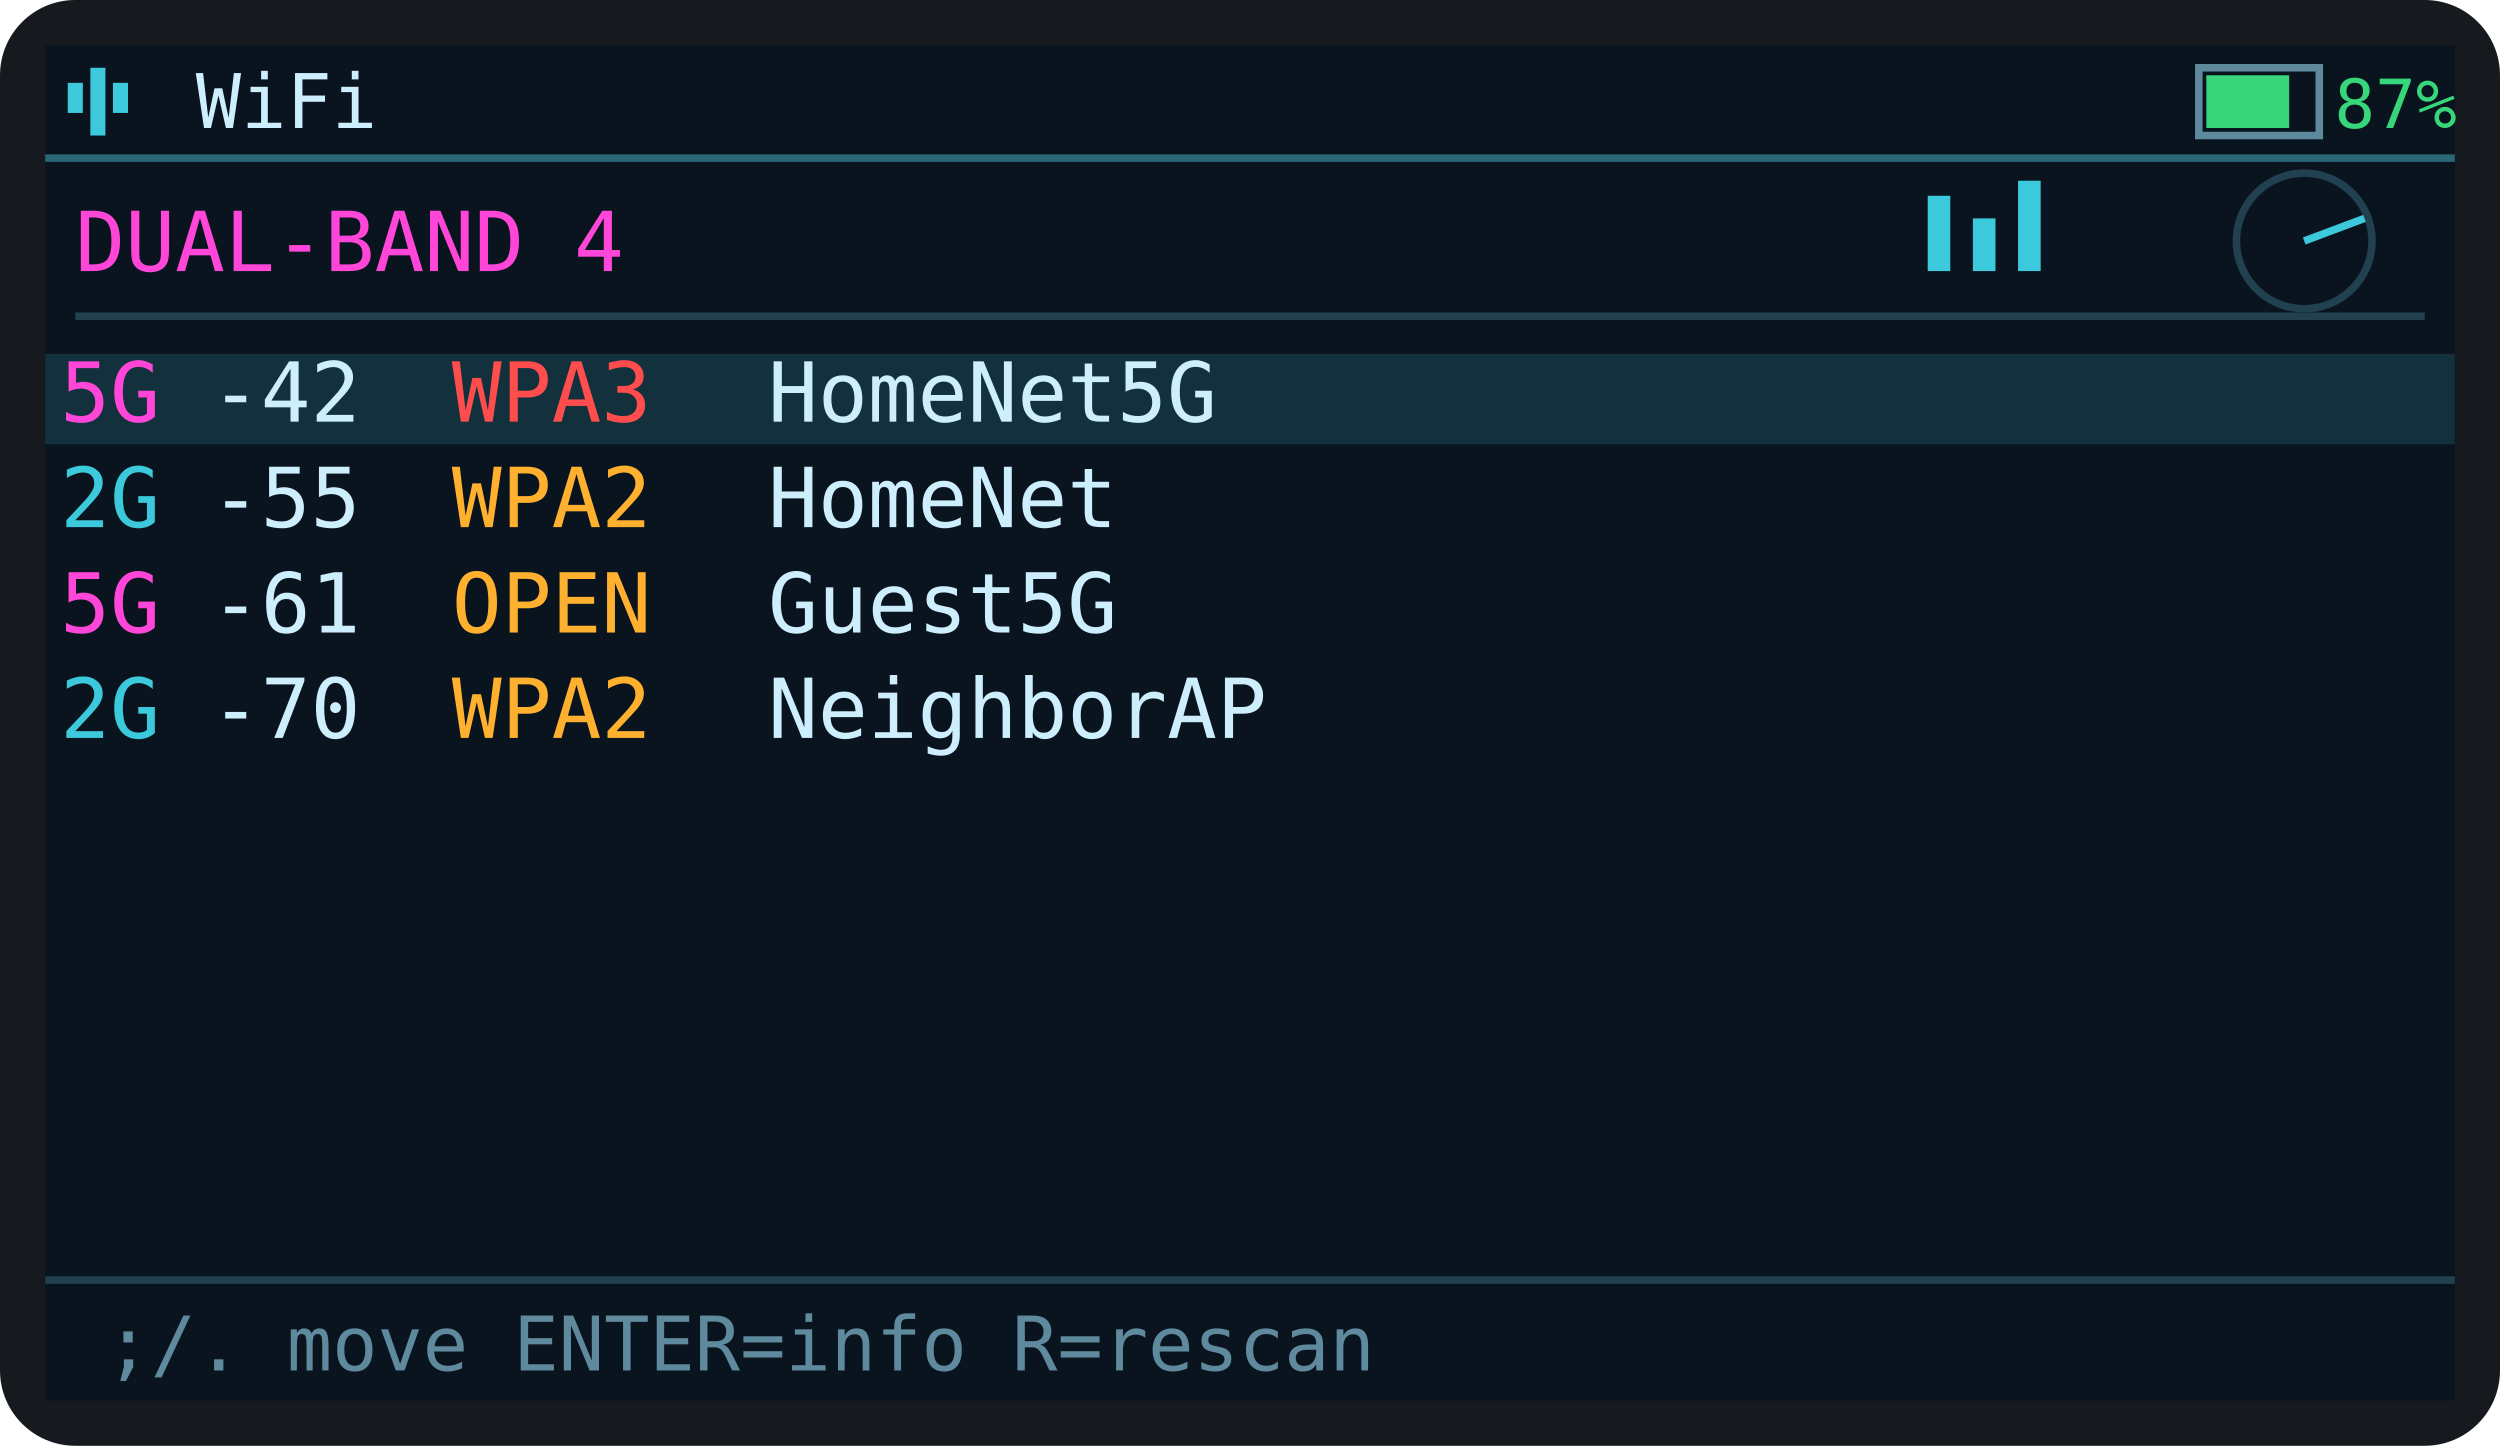
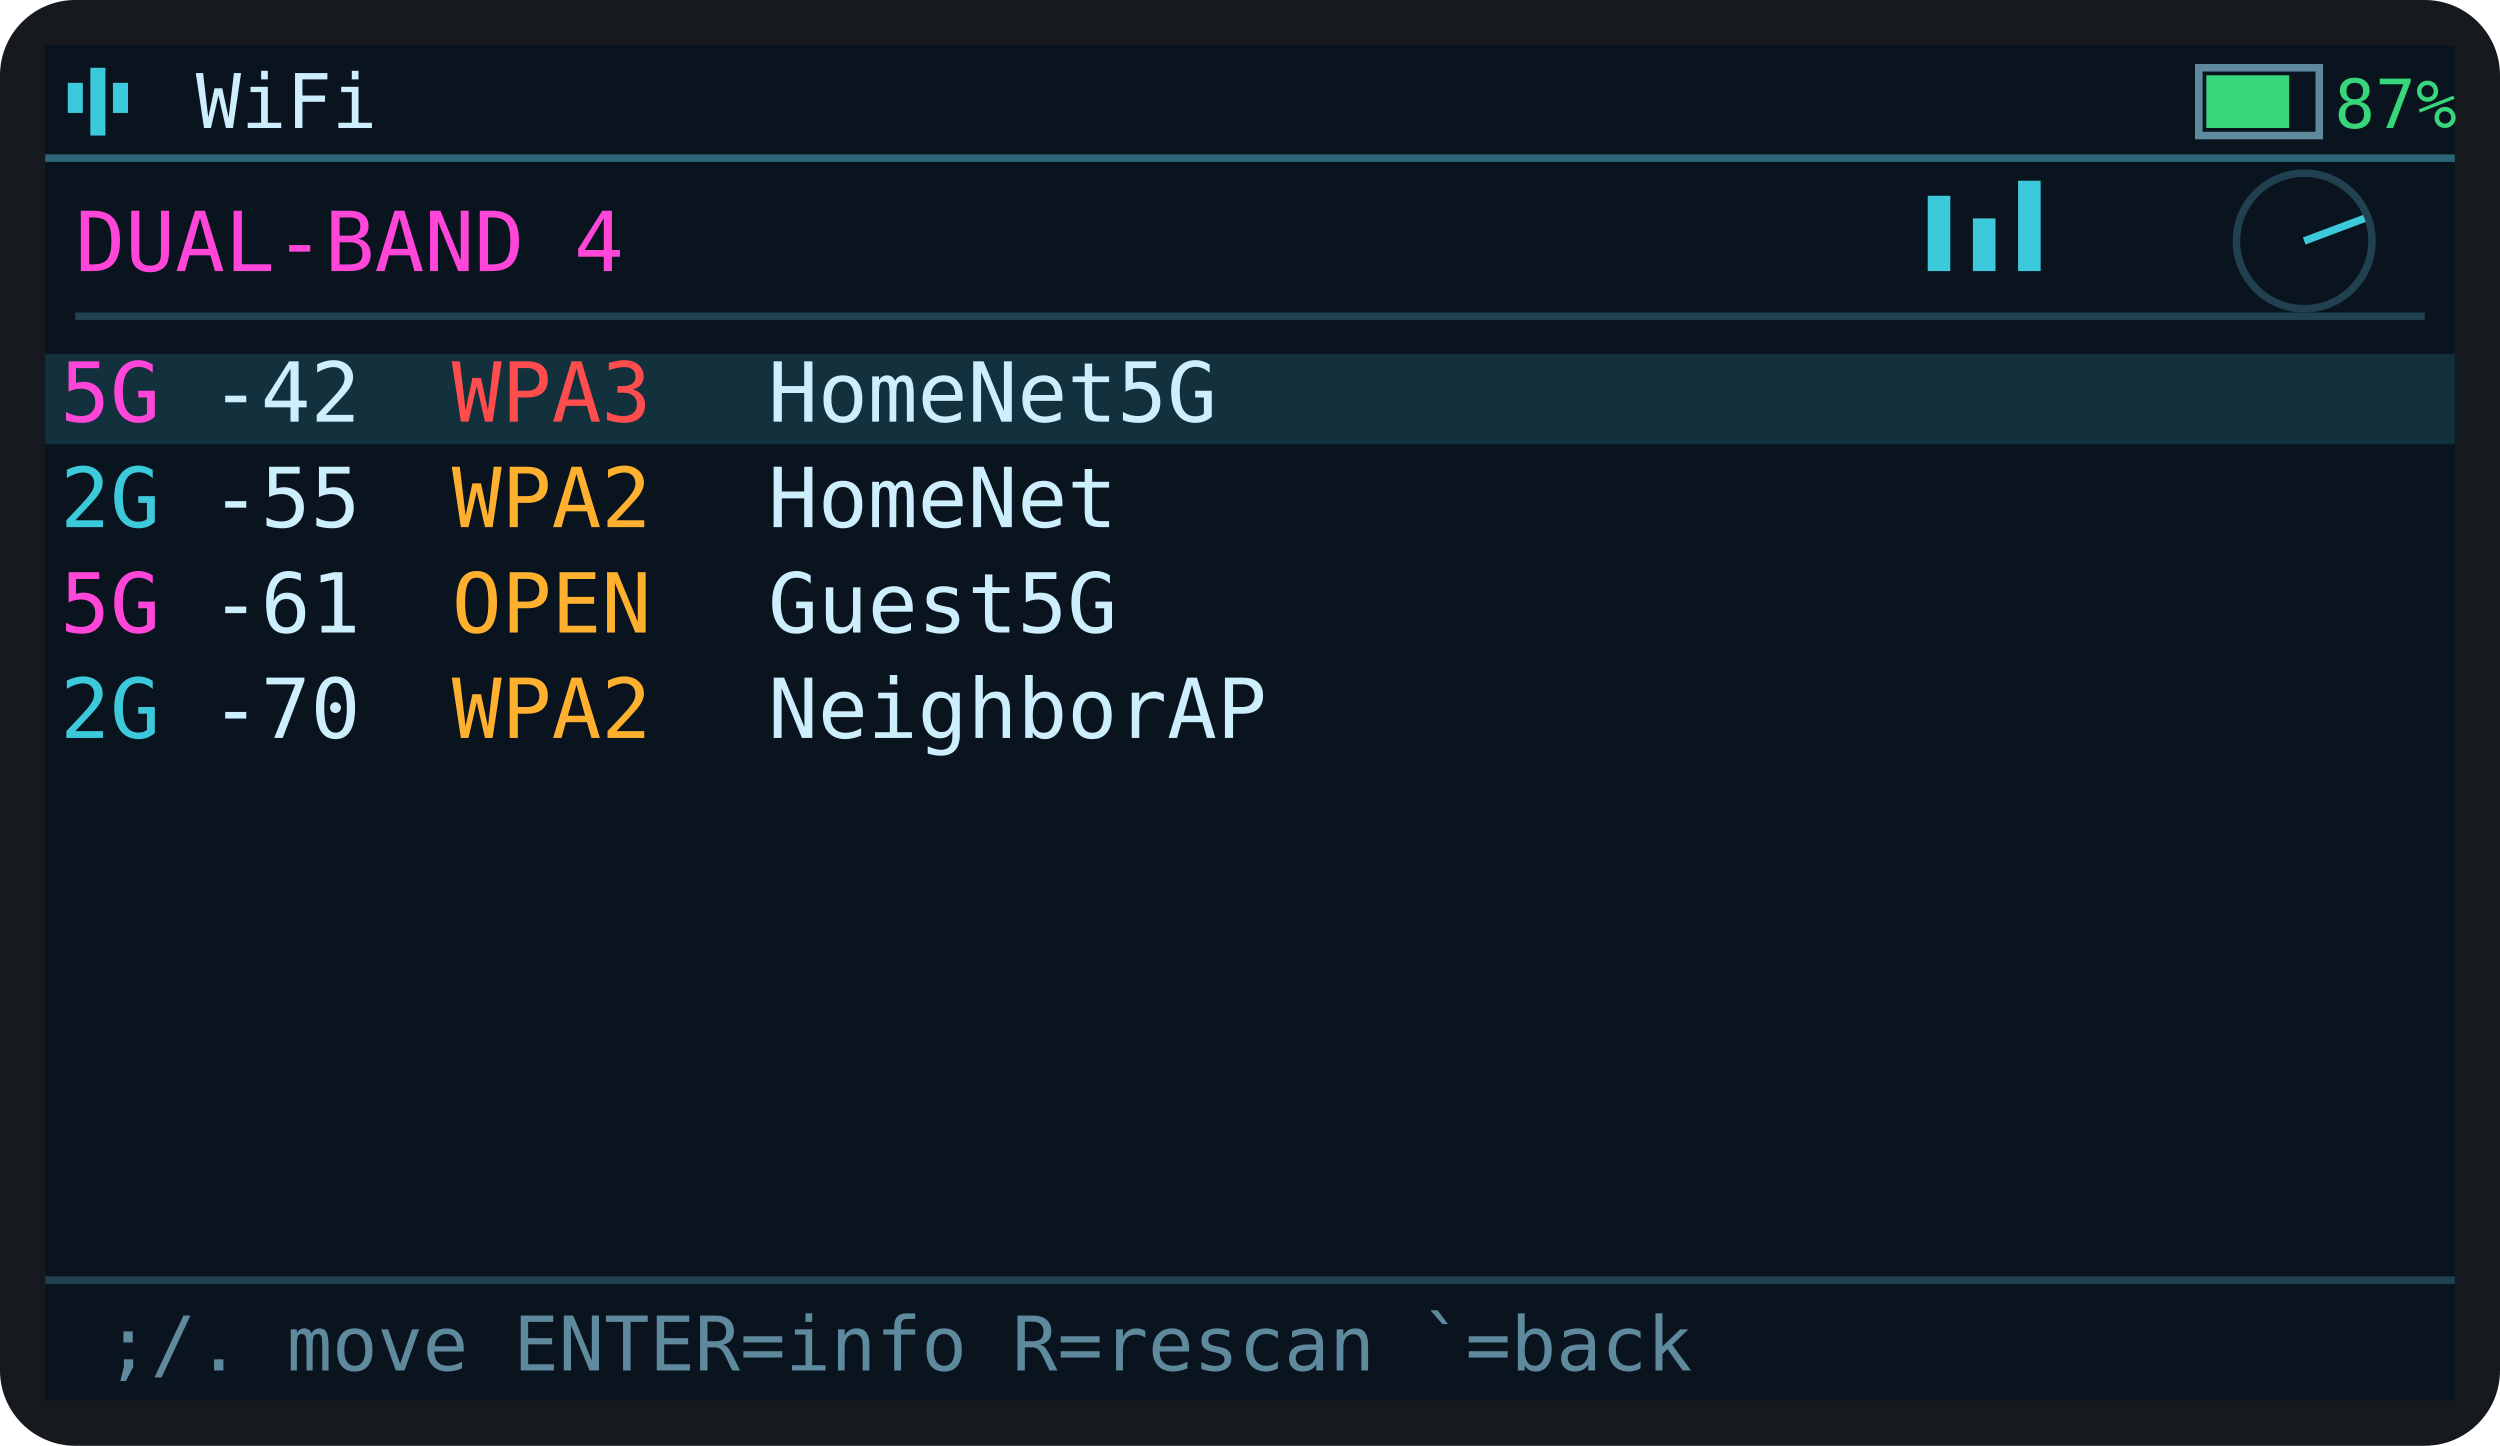
<svg xmlns="http://www.w3.org/2000/svg" viewBox="0 0 332 192" font-family="ui-monospace, Menlo, Consolas, monospace" role="img" aria-label="POSEIDON C5 dual-band 5G/2G scan screen (rendered mockup)">
  <rect width="332" height="192" rx="10" fill="#161a1f" />
  <g transform="translate(6,6)">
    <rect width="320" height="180" fill="#0a141e" />
    <rect x="6" y="3" width="2" height="9" fill="#3bc9db" />
    <rect x="3" y="5" width="2" height="4" fill="#3bc9db" />
    <rect x="9" y="5" width="2" height="4" fill="#3bc9db" />
    <text x="20" y="11" fill="#cdeefc" font-size="10">WiFi</text>
    <rect x="286" y="3" width="16" height="9" fill="none" stroke="#5f8a9e" />
    <rect x="287" y="4" width="11" height="7" fill="#37d67a" />
    <text x="304" y="11" fill="#37d67a" font-size="9">87%</text>
    <line x1="0" y1="15" x2="320" y2="15" stroke="#2a6675" />
    <text x="4" y="30" fill="#ff46d9" font-size="11">DUAL-BAND 4</text>
    <rect x="250" y="20" width="3" height="10" fill="#3bc9db" />
    <rect x="256" y="23" width="3" height="7" fill="#3bc9db" />
    <rect x="262" y="18" width="3" height="12" fill="#3bc9db" />
    <circle cx="300" cy="26" r="9" fill="none" stroke="#214050" />
    <line x1="300" y1="26" x2="308" y2="23" stroke="#3bc9db" />
    <line x1="4" y1="36" x2="316" y2="36" stroke="#214050" />
    <rect x="0" y="41" width="320" height="12" fill="#13313c" />
    <text x="2" y="50" fill="#ff46d9" font-size="11">5G</text>
    <text x="22" y="50" fill="#cdeefc" font-size="11">-42</text>
    <text x="54" y="50" fill="#ff4d4d" font-size="11">WPA3</text>
    <text x="96" y="50" fill="#cdeefc" font-size="11">HomeNet5G</text>
    <text x="2" y="64" fill="#3bc9db" font-size="11">2G</text>
    <text x="22" y="64" fill="#cdeefc" font-size="11">-55</text>
    <text x="54" y="64" fill="#ffb02e" font-size="11">WPA2</text>
    <text x="96" y="64" fill="#cdeefc" font-size="11">HomeNet</text>
    <text x="2" y="78" fill="#ff46d9" font-size="11">5G</text>
    <text x="22" y="78" fill="#cdeefc" font-size="11">-61</text>
    <text x="54" y="78" fill="#ffb02e" font-size="11">OPEN</text>
    <text x="96" y="78" fill="#cdeefc" font-size="11">Guest5G</text>
    <text x="2" y="92" fill="#3bc9db" font-size="11">2G</text>
    <text x="22" y="92" fill="#cdeefc" font-size="11">-70</text>
    <text x="54" y="92" fill="#ffb02e" font-size="11">WPA2</text>
    <text x="96" y="92" fill="#cdeefc" font-size="11">NeighborAP</text>
    <line x1="0" y1="164" x2="320" y2="164" stroke="#214050" />
-     <text x="8" y="176" fill="#5f8a9e" font-size="10">;/. move  ENTER=info  R=rescan</text>
+     <text x="8" y="176" fill="#5f8a9e" font-size="10">;/. move  ENTER=info  R=rescan  `=back</text>
  </g>
</svg>
